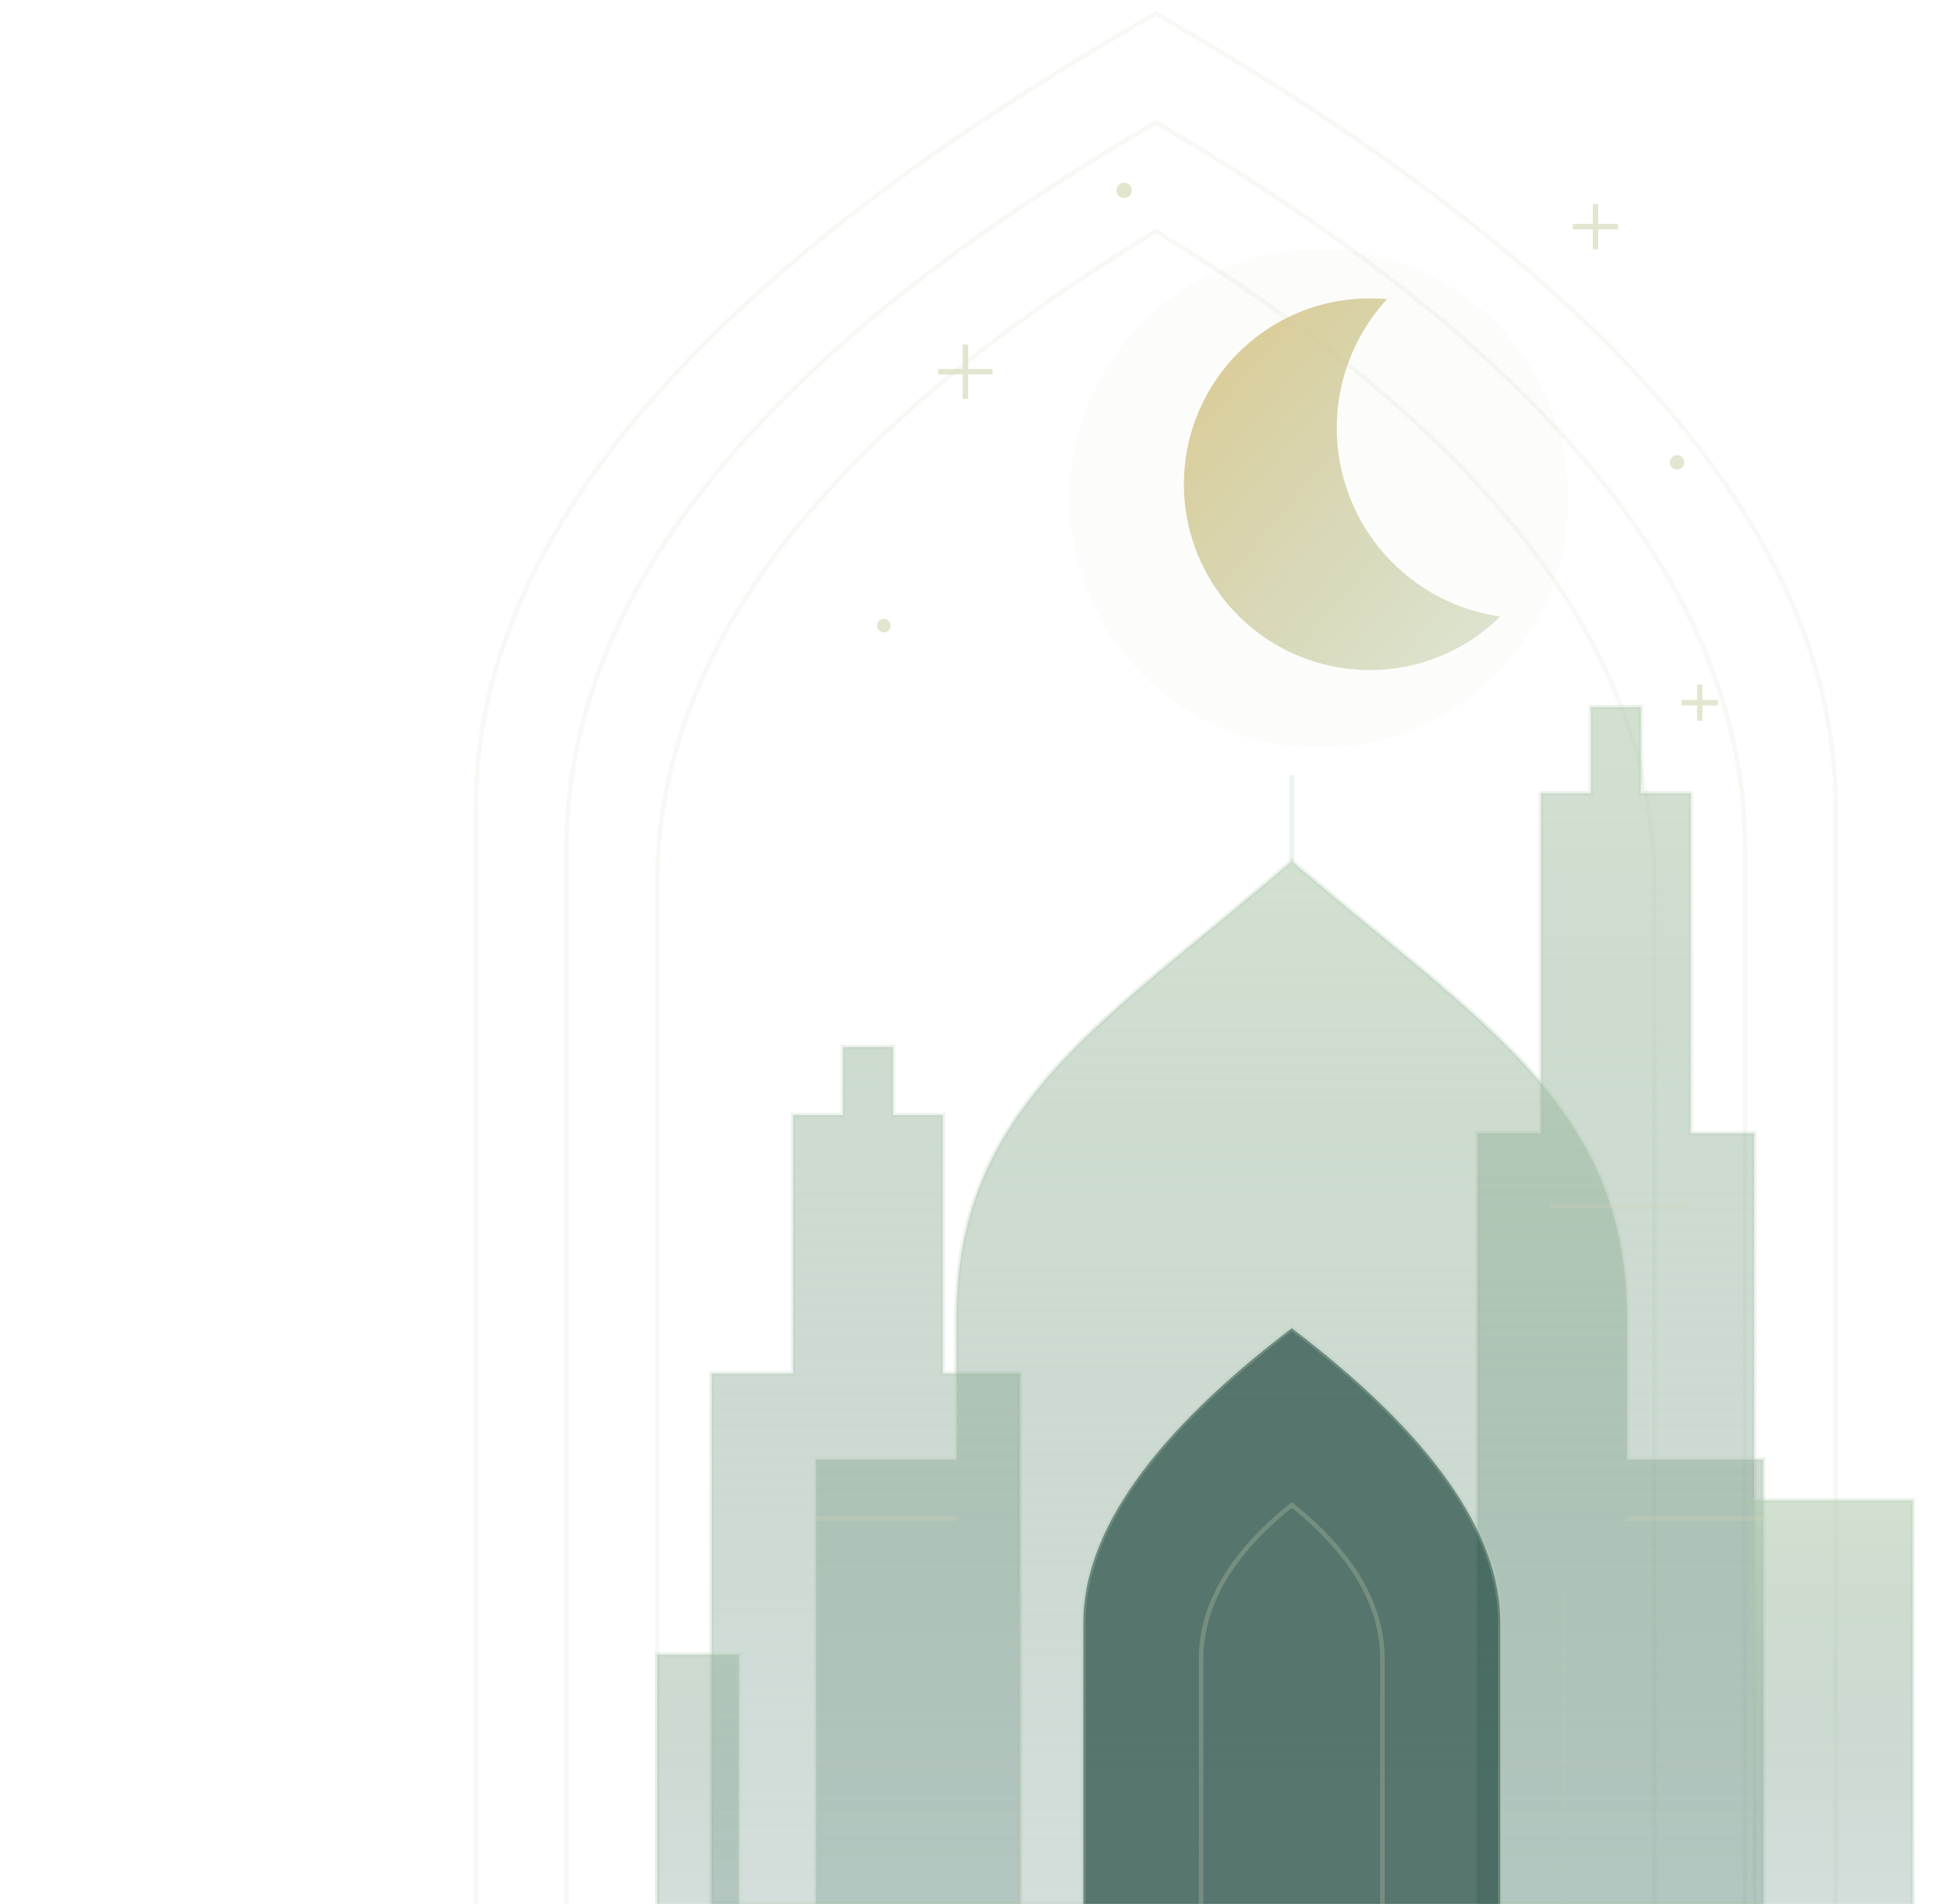
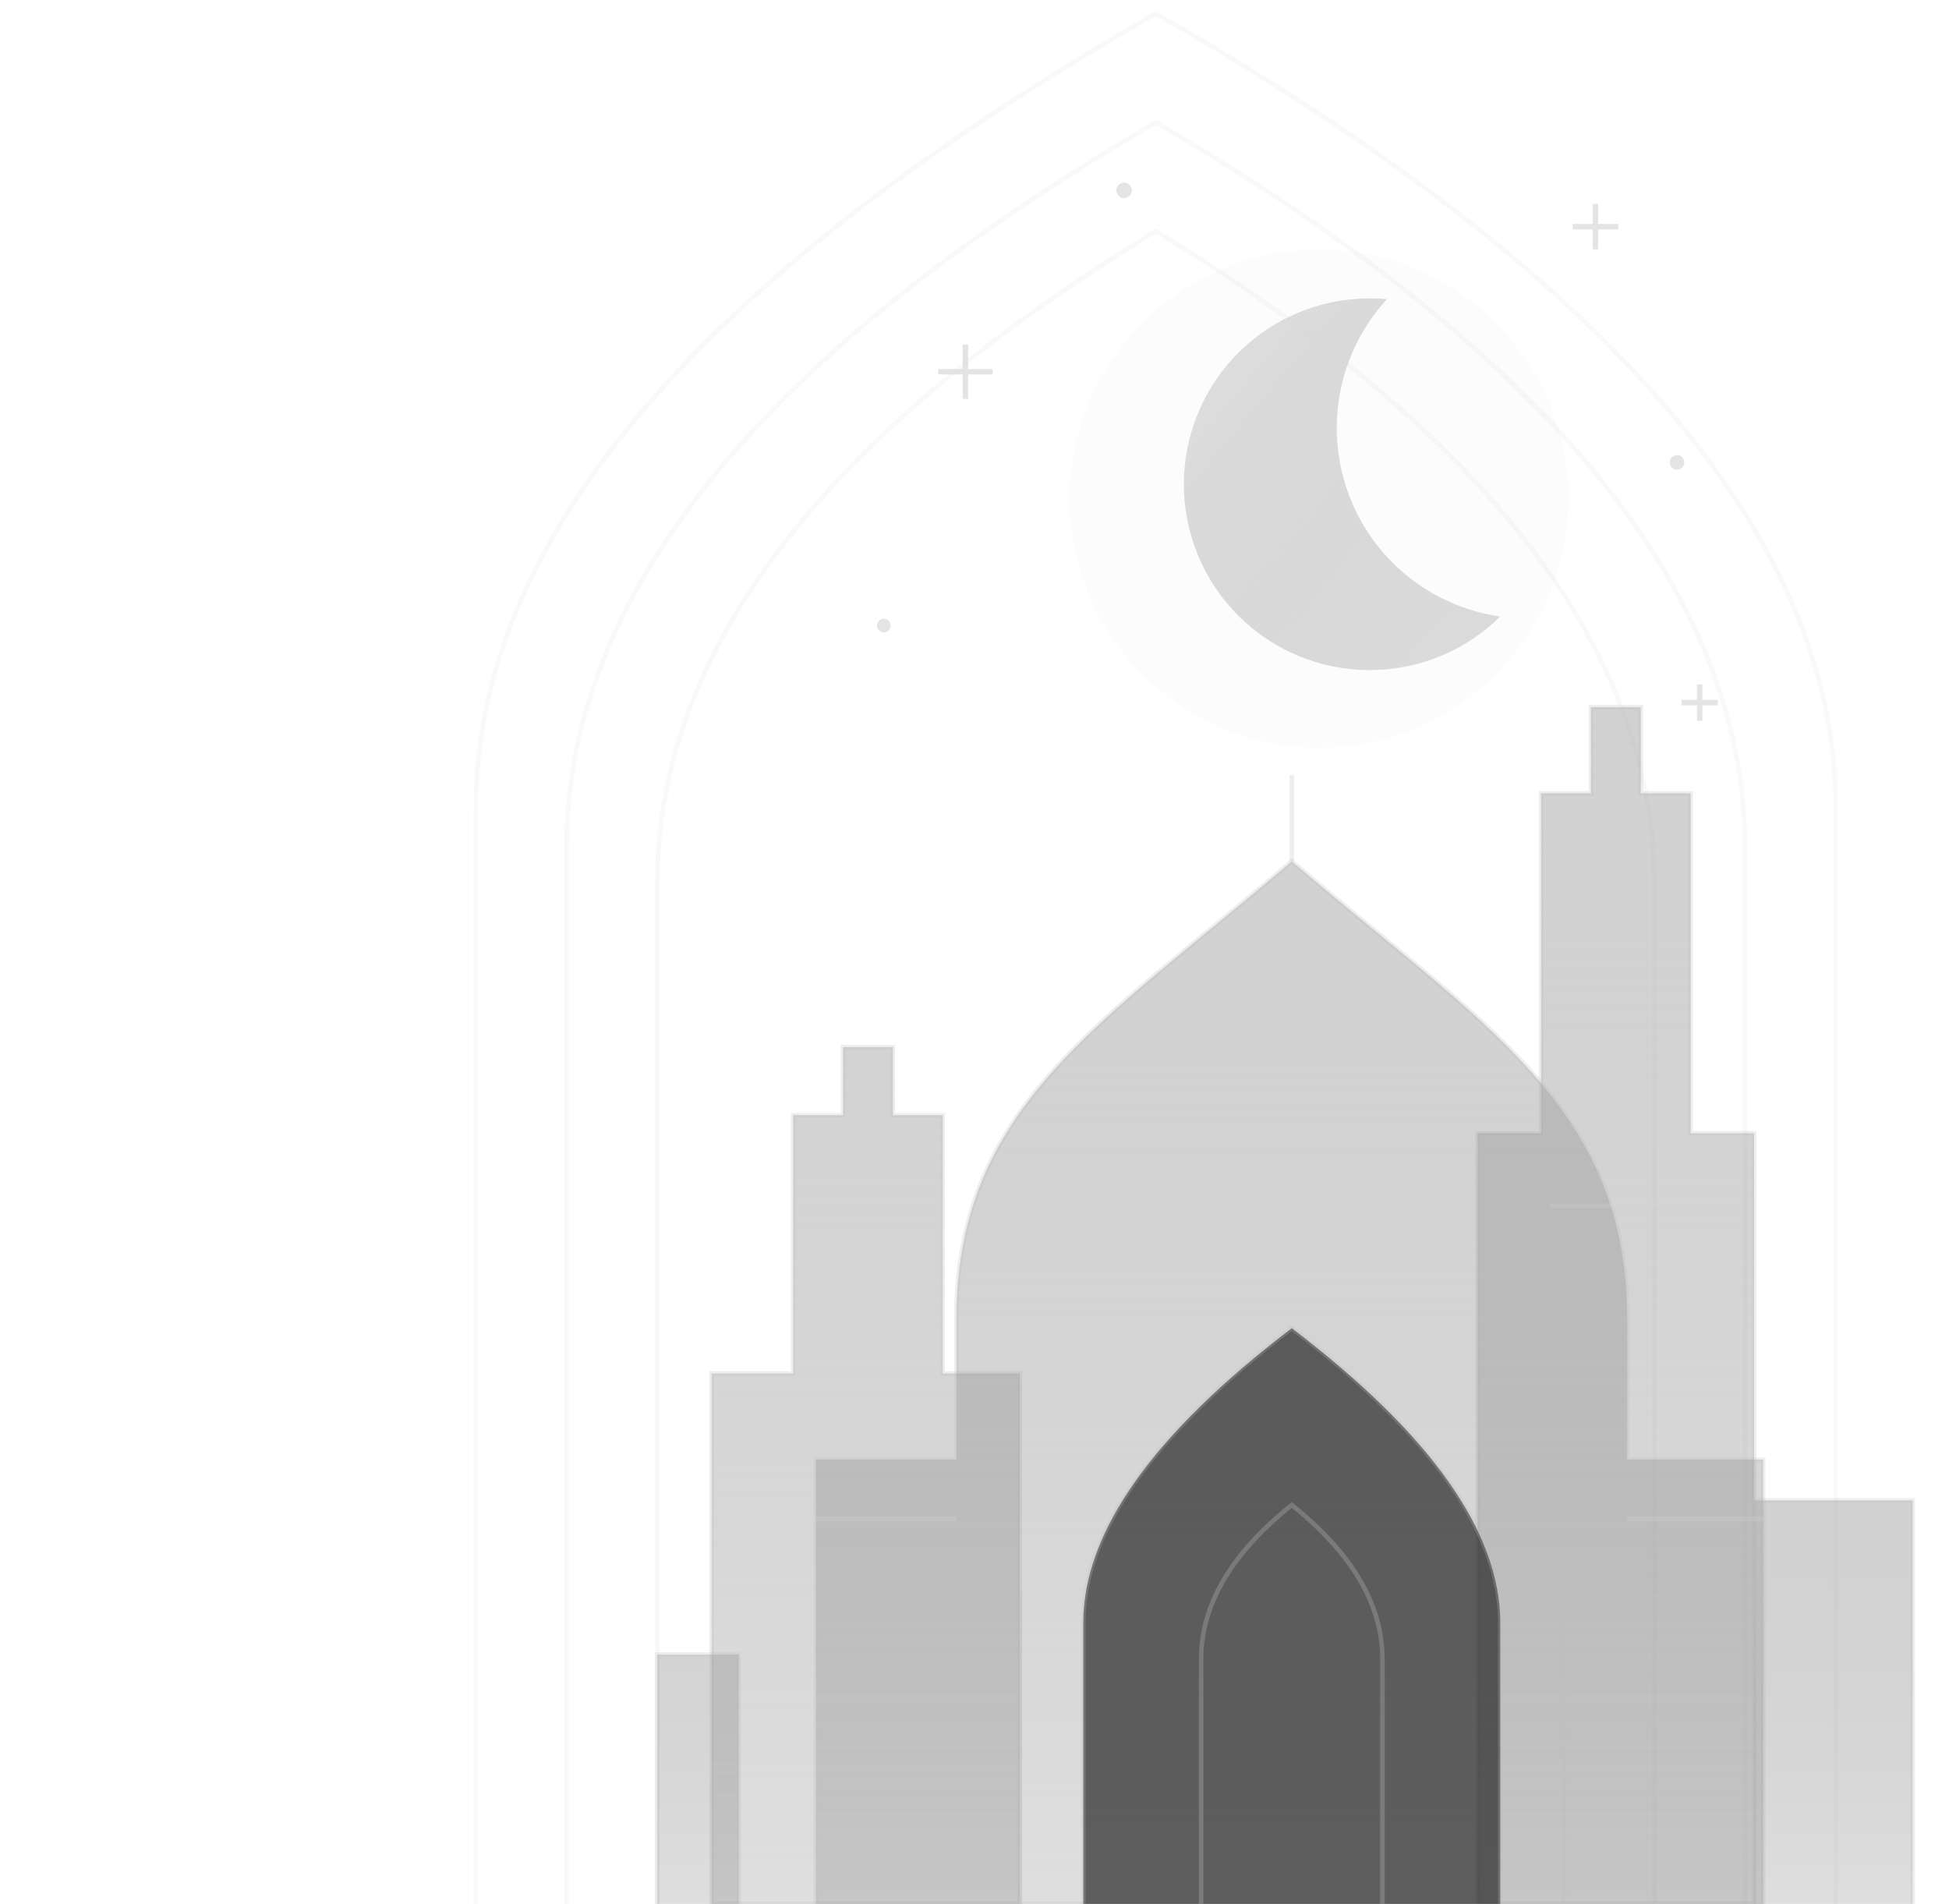
<svg xmlns="http://www.w3.org/2000/svg" viewBox="0 0 430 420" fill="none">
  <defs>
    <linearGradient id="a" x1="0" y1="0" x2="0" y2="1">
-       <stop stop-color="#a9c4a5" stop-opacity=".52" />
-       <stop offset="1" stop-color="#4c7969" stop-opacity=".24" />
+       <stop stop-color="#a8a8a8" stop-opacity=".52" />
+       <stop offset="1" stop-color="#777777" stop-opacity=".24" />
    </linearGradient>
    <linearGradient id="b" x1="0" y1="0" x2="1" y2="1">
-       <stop stop-color="#dbc68a" stop-opacity=".95" />
-       <stop offset="1" stop-color="#b8c7a0" stop-opacity=".45" />
+       <stop stop-color="#dedede" stop-opacity=".95" />
+       <stop offset="1" stop-color="#b5b5b5" stop-opacity=".45" />
    </linearGradient>
  </defs>
-   <g stroke="#c6d5b4" stroke-opacity=".13">
+   <g stroke="#d0d0d0" stroke-opacity=".13">
    <path d="M105 420V178Q105 89 255 3Q405 89 405 178V420" />
    <path d="M125 420V187Q125 103 255 27Q385 103 385 187V420" />
    <path d="M145 420V195Q145 118 255 51Q365 118 365 195V420" />
  </g>
-   <circle cx="291" cy="110" r="55" fill="#bacfa9" opacity=".05" />
+   <circle cx="291" cy="110" r="55" fill="#c5c5c5" opacity=".05" />
  <path d="M306 66a41 41 0 1 0 25 70 42 42 0 0 1-25-70Z" fill="url(#b)" />
-   <g fill="#d3d9b5" opacity=".65">
-     <path d="M213 76v12m-6-6h12M352 45v10m-5-5h10M375 151v8m-4-4h8" stroke="#d3d9b5" stroke-width="1.2" />
+   <g fill="#d5d5d5" opacity=".65">
+     <path d="M213 76v12m-6-6h12M352 45v10m-5-5h10M375 151v8m-4-4h8" stroke="#d5d5d5" stroke-width="1.2" />
    <circle cx="248" cy="42" r="1.7" />
    <circle cx="370" cy="102" r="1.6" />
    <circle cx="195" cy="138" r="1.5" />
  </g>
-   <g fill="url(#a)" stroke="#b6ceb6" stroke-opacity=".25" stroke-width="1">
+   <g fill="url(#a)" stroke="#bcbcbc" stroke-opacity=".25" stroke-width="1">
    <path d="M157 420V303h18v-57h11v-15h11v15h11v57h17v117ZM326 420V250h14v-75h11v-19h11v19h11v75h14v170Z" />
    <path d="M180 420V322h31v-31c0-47 32-65 74-101 42 36 74 54 74 101v31h30v98Z" />
-     <path d="M239 420v-62q0-30 46-65 46 35 46 65v62" fill="#123c34" fill-opacity=".64" />
+     <path d="M239 420v-62q0-30 46-65 46 35 46 65v62" fill="#171717" fill-opacity=".64" />
    <path d="M225 420v-69m120 69v-69M285 190v-19" />
    <path d="M387 420v-89h35v89M145 420v-55h18v55" />
  </g>
-   <g stroke="#d3d9b5" stroke-opacity=".25">
+   <g stroke="#d5d5d5" stroke-opacity=".25">
    <path d="M265 420v-54q0-18 20-34 20 16 20 34v54M180 335h31m148 0h30M342 266h30" />
  </g>
</svg>
